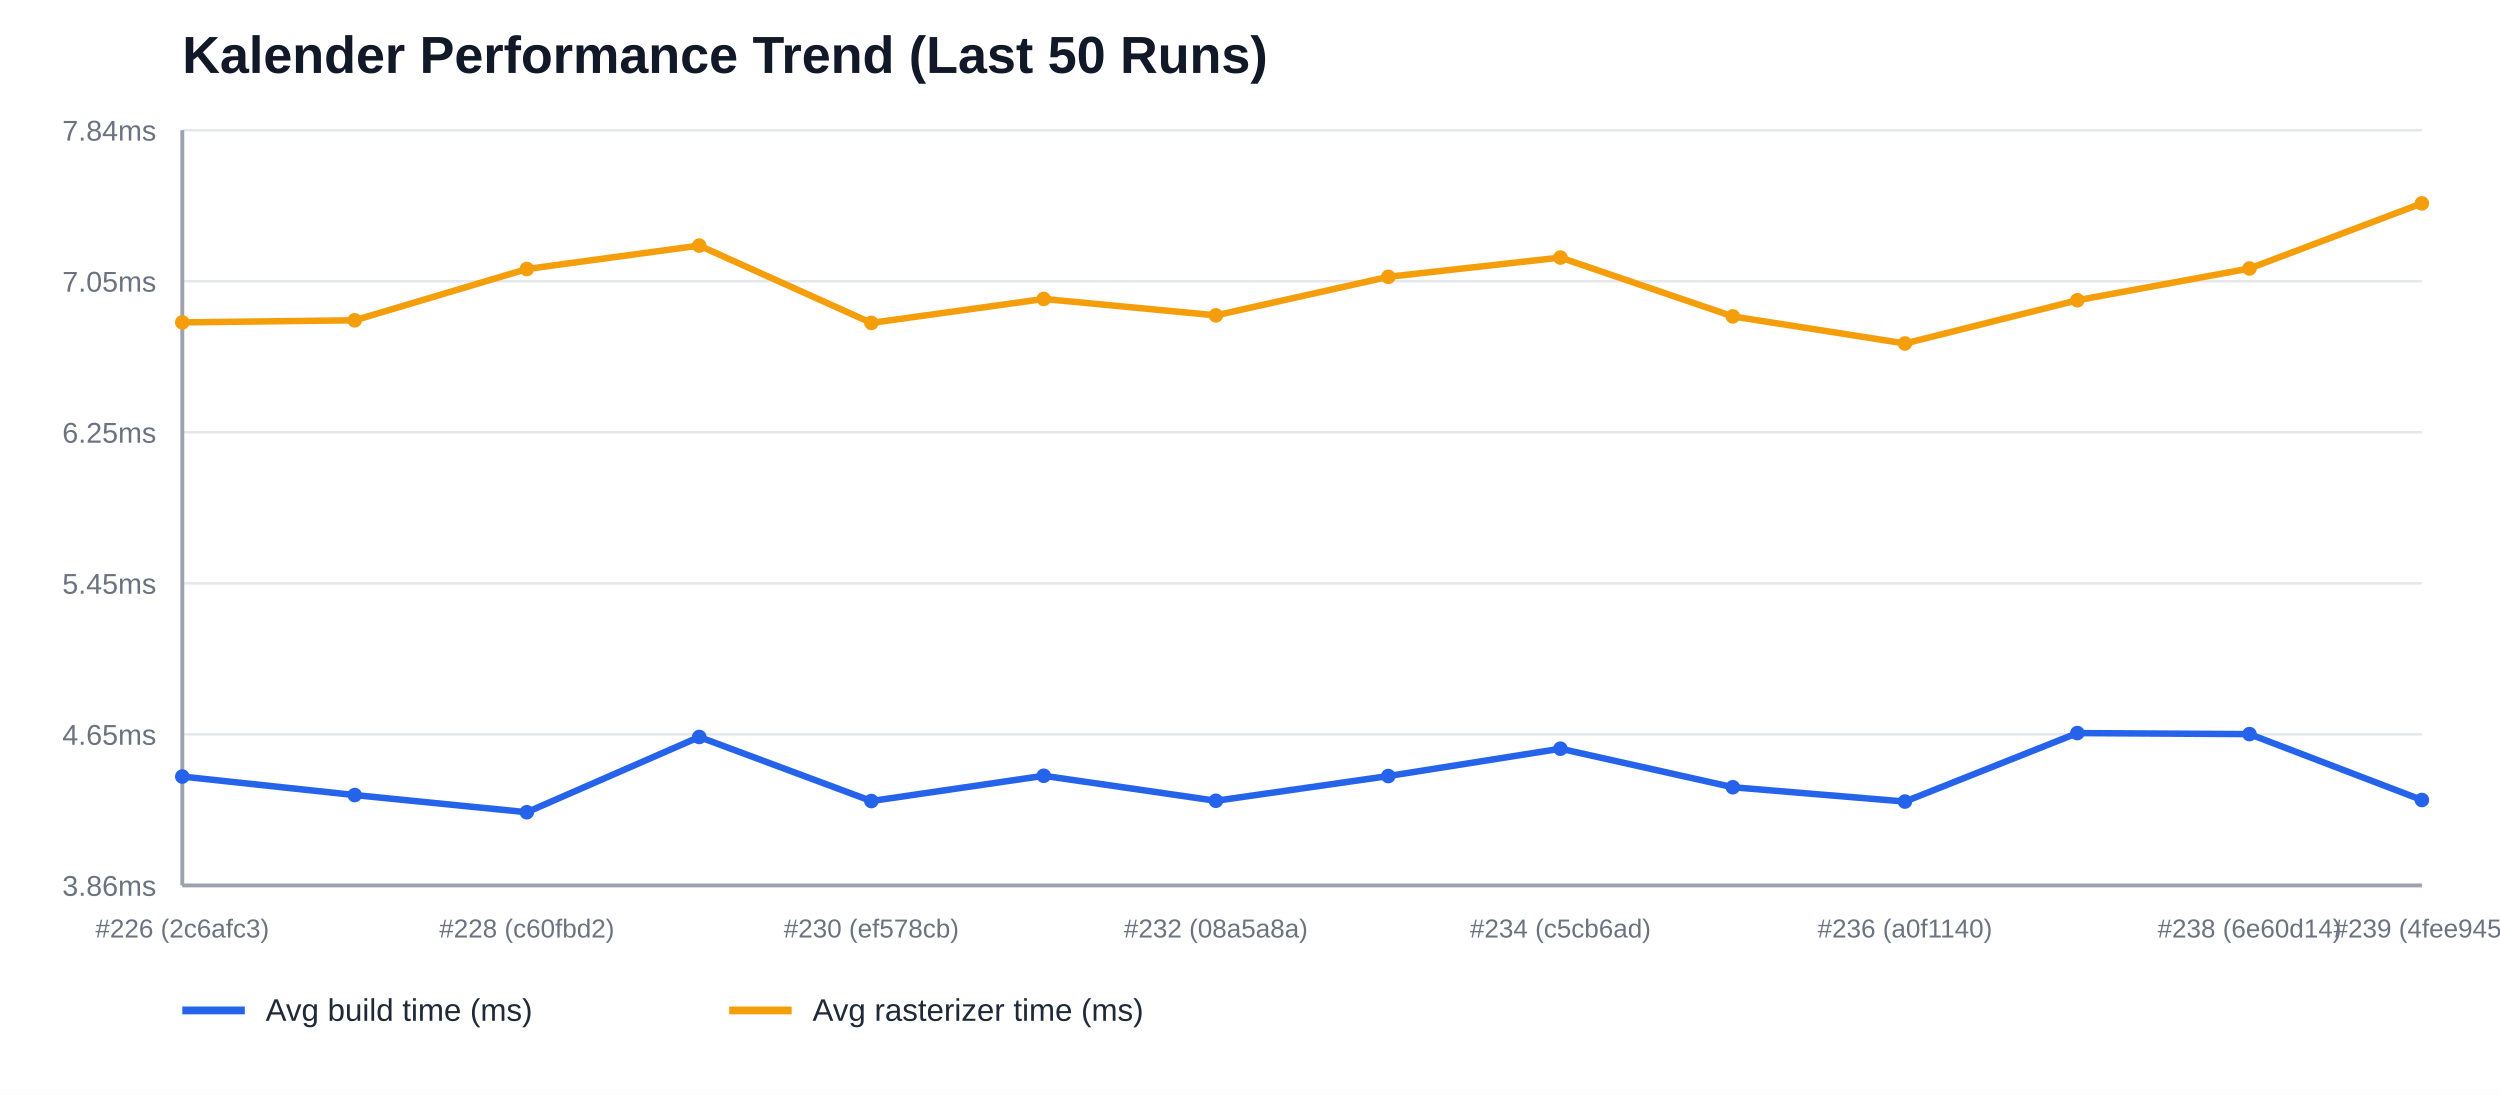
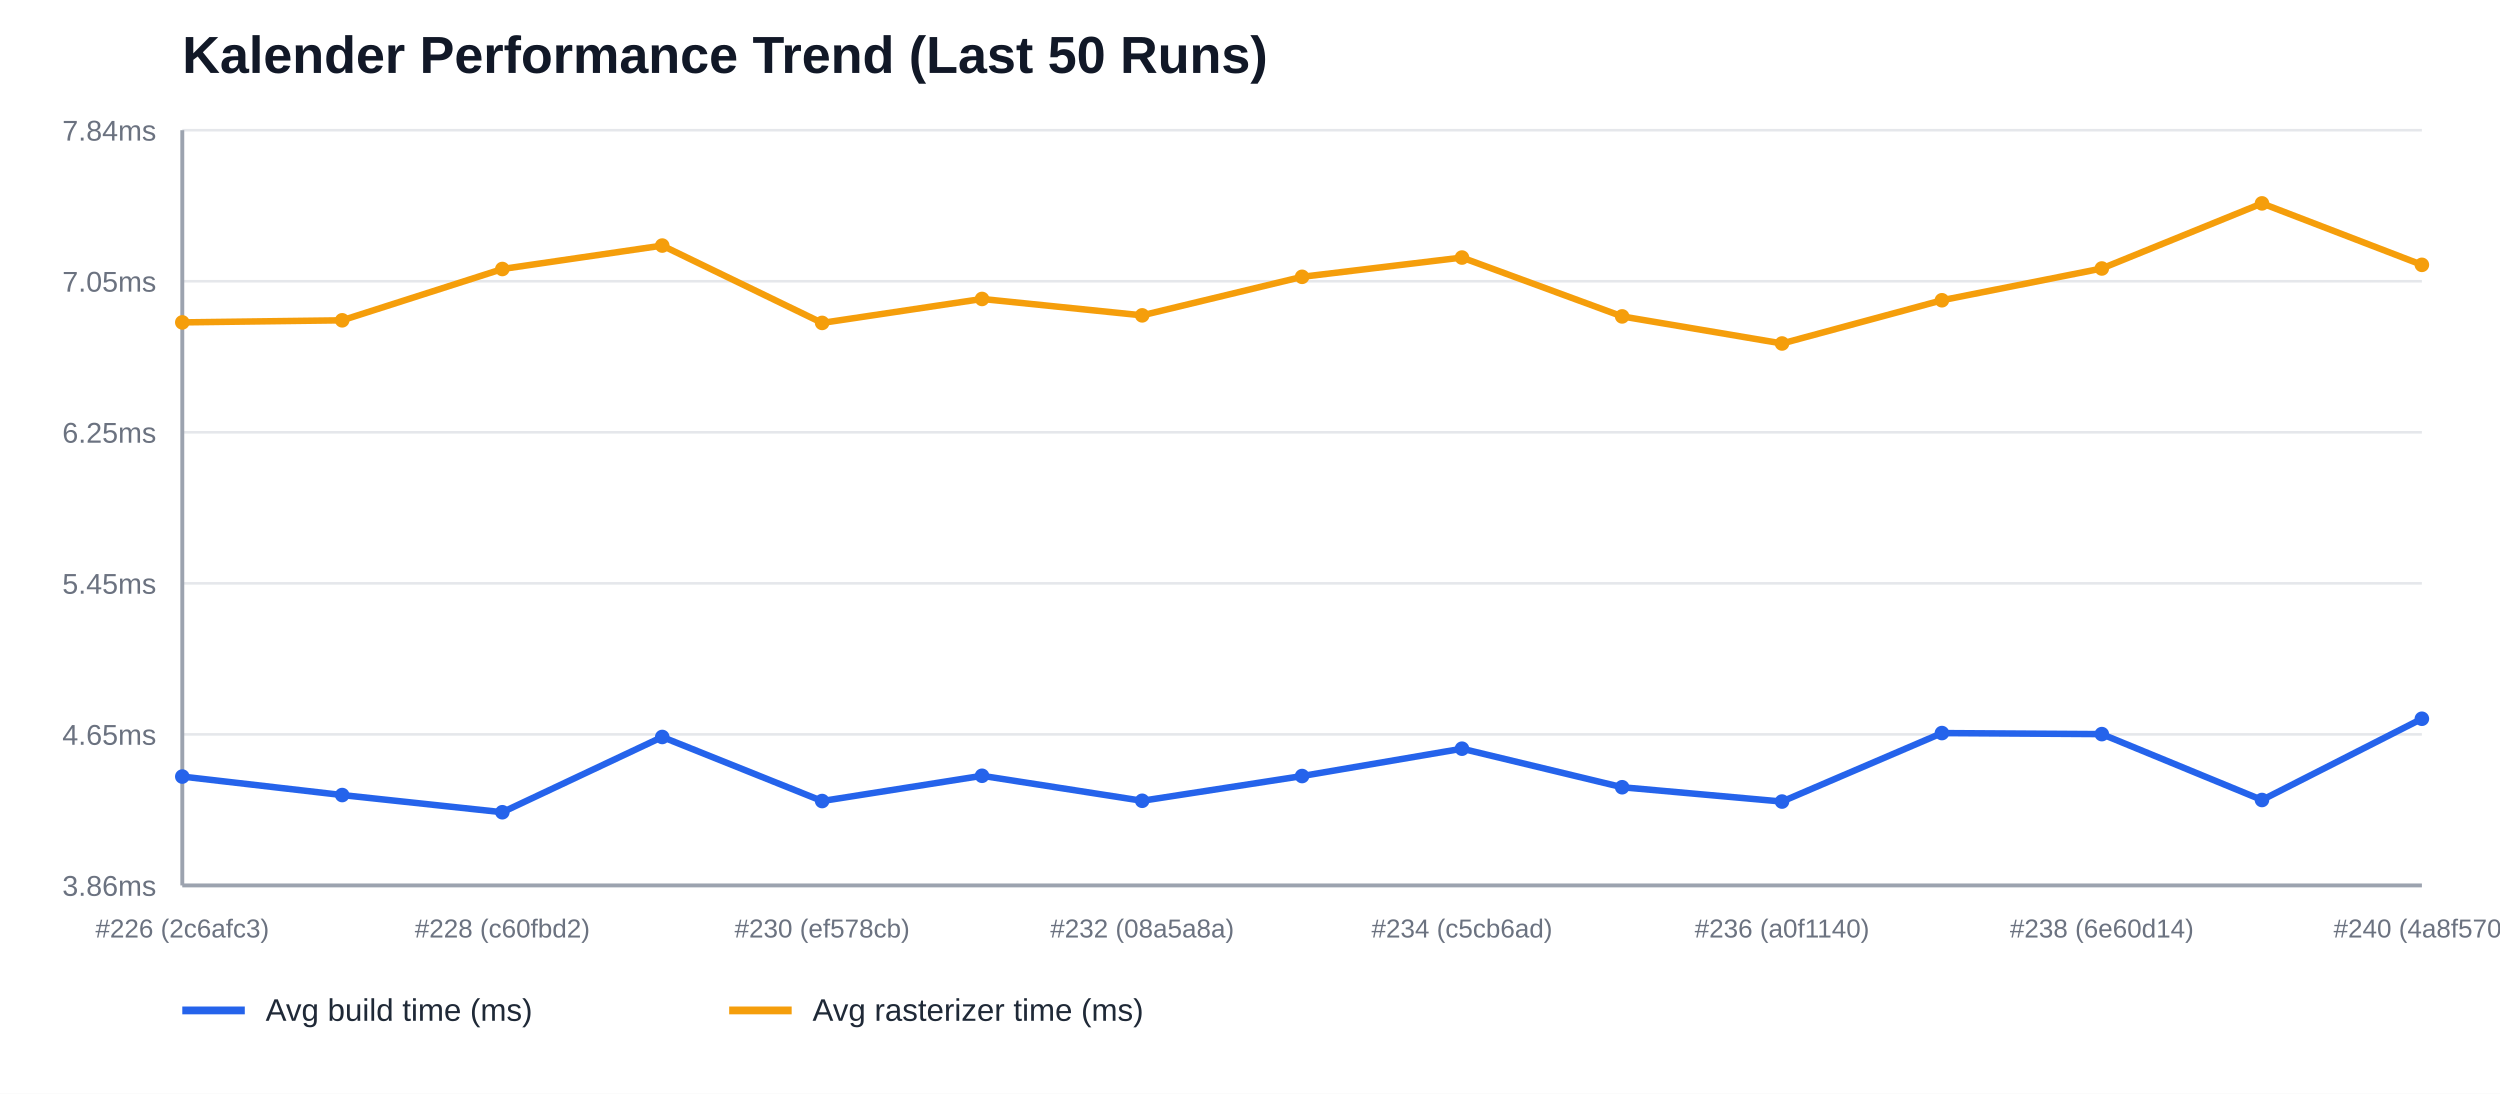
<svg xmlns="http://www.w3.org/2000/svg" width="960" height="420" viewBox="0 0 960 420">
  <rect width="100%" height="100%" fill="#ffffff" />
  <text x="70" y="28" font-family="Arial, sans-serif" font-size="20" font-weight="600" fill="#111827">Kalender Performance Trend (Last 50 Runs)</text>
  <line x1="70" y1="340.0" x2="930" y2="340.0" stroke="#e5e7eb" stroke-width="1" />
  <text x="60" y="344.0" text-anchor="end" font-family="Arial, sans-serif" font-size="11" fill="#6b7280">3.86ms</text>
  <line x1="70" y1="282.0" x2="930" y2="282.0" stroke="#e5e7eb" stroke-width="1" />
  <text x="60" y="286.0" text-anchor="end" font-family="Arial, sans-serif" font-size="11" fill="#6b7280">4.65ms</text>
  <line x1="70" y1="224.0" x2="930" y2="224.0" stroke="#e5e7eb" stroke-width="1" />
  <text x="60" y="228.0" text-anchor="end" font-family="Arial, sans-serif" font-size="11" fill="#6b7280">5.45ms</text>
  <line x1="70" y1="166.0" x2="930" y2="166.0" stroke="#e5e7eb" stroke-width="1" />
  <text x="60" y="170.0" text-anchor="end" font-family="Arial, sans-serif" font-size="11" fill="#6b7280">6.25ms</text>
  <line x1="70" y1="108.0" x2="930" y2="108.0" stroke="#e5e7eb" stroke-width="1" />
  <text x="60" y="112.0" text-anchor="end" font-family="Arial, sans-serif" font-size="11" fill="#6b7280">7.05ms</text>
  <line x1="70" y1="50.0" x2="930" y2="50.0" stroke="#e5e7eb" stroke-width="1" />
  <text x="60" y="54.0" text-anchor="end" font-family="Arial, sans-serif" font-size="11" fill="#6b7280">7.84ms</text>
  <line x1="70" y1="340" x2="930" y2="340" stroke="#9ca3af" stroke-width="1.5" />
  <line x1="70" y1="50" x2="70" y2="340" stroke="#9ca3af" stroke-width="1.5" />
-   <polyline points="70.0,298.2 136.2,305.3 202.3,311.9 268.5,283.0 334.6,307.6 400.8,297.9 466.9,307.5 533.1,298.0 599.2,287.5 665.4,302.3 731.5,307.8 797.7,281.5 863.8,281.9 930.0,307.2" fill="none" stroke="#2563eb" stroke-width="2.5" stroke-linecap="round" stroke-linejoin="round" />
+   <polyline points="70.0,298.2 131.4,305.3 192.9,311.9 254.3,283.0 315.7,307.6 377.1,297.9 438.6,307.5 500.0,298.0 561.4,287.5 622.9,302.3 684.3,307.8 745.7,281.5 807.1,281.9 868.6,307.2 930.0,276.0" fill="none" stroke="#2563eb" stroke-width="2.5" stroke-linecap="round" stroke-linejoin="round" />
  <circle cx="70.0" cy="298.2" r="2.8" fill="#2563eb" />
-   <circle cx="136.2" cy="305.3" r="2.8" fill="#2563eb" />
-   <circle cx="202.3" cy="311.9" r="2.8" fill="#2563eb" />
-   <circle cx="268.5" cy="283.0" r="2.8" fill="#2563eb" />
-   <circle cx="334.6" cy="307.6" r="2.8" fill="#2563eb" />
-   <circle cx="400.8" cy="297.9" r="2.8" fill="#2563eb" />
-   <circle cx="466.9" cy="307.5" r="2.8" fill="#2563eb" />
-   <circle cx="533.1" cy="298.0" r="2.8" fill="#2563eb" />
-   <circle cx="599.2" cy="287.5" r="2.8" fill="#2563eb" />
-   <circle cx="665.4" cy="302.3" r="2.8" fill="#2563eb" />
-   <circle cx="731.5" cy="307.8" r="2.8" fill="#2563eb" />
-   <circle cx="797.7" cy="281.5" r="2.8" fill="#2563eb" />
-   <circle cx="863.8" cy="281.9" r="2.8" fill="#2563eb" />
-   <circle cx="930.0" cy="307.2" r="2.8" fill="#2563eb" />
-   <polyline points="70.0,123.8 136.2,123.0 202.3,103.3 268.5,94.3 334.6,124.0 400.8,114.8 466.9,121.1 533.1,106.3 599.2,98.9 665.4,121.5 731.5,131.9 797.7,115.3 863.8,103.1 930.0,78.1" fill="none" stroke="#f59e0b" stroke-width="2.5" stroke-linecap="round" stroke-linejoin="round" />
+   <circle cx="131.4" cy="305.3" r="2.8" fill="#2563eb" />
+   <circle cx="192.9" cy="311.9" r="2.8" fill="#2563eb" />
+   <circle cx="254.3" cy="283.0" r="2.8" fill="#2563eb" />
+   <circle cx="315.7" cy="307.6" r="2.8" fill="#2563eb" />
+   <circle cx="377.1" cy="297.9" r="2.8" fill="#2563eb" />
+   <circle cx="438.6" cy="307.5" r="2.8" fill="#2563eb" />
+   <circle cx="500.0" cy="298.0" r="2.8" fill="#2563eb" />
+   <circle cx="561.4" cy="287.5" r="2.8" fill="#2563eb" />
+   <circle cx="622.9" cy="302.3" r="2.8" fill="#2563eb" />
+   <circle cx="684.3" cy="307.8" r="2.8" fill="#2563eb" />
+   <circle cx="745.7" cy="281.5" r="2.8" fill="#2563eb" />
+   <circle cx="807.1" cy="281.9" r="2.8" fill="#2563eb" />
+   <circle cx="868.6" cy="307.2" r="2.8" fill="#2563eb" />
+   <circle cx="930.0" cy="276.0" r="2.8" fill="#2563eb" />
+   <polyline points="70.0,123.8 131.4,123.0 192.9,103.3 254.3,94.3 315.7,124.0 377.1,114.8 438.6,121.1 500.0,106.3 561.4,98.9 622.9,121.5 684.3,131.9 745.7,115.3 807.1,103.1 868.6,78.1 930.0,101.7" fill="none" stroke="#f59e0b" stroke-width="2.5" stroke-linecap="round" stroke-linejoin="round" />
  <circle cx="70.0" cy="123.8" r="2.8" fill="#f59e0b" />
-   <circle cx="136.2" cy="123.0" r="2.8" fill="#f59e0b" />
-   <circle cx="202.3" cy="103.3" r="2.8" fill="#f59e0b" />
-   <circle cx="268.5" cy="94.3" r="2.8" fill="#f59e0b" />
-   <circle cx="334.6" cy="124.0" r="2.8" fill="#f59e0b" />
-   <circle cx="400.8" cy="114.8" r="2.8" fill="#f59e0b" />
-   <circle cx="466.9" cy="121.1" r="2.8" fill="#f59e0b" />
-   <circle cx="533.1" cy="106.3" r="2.8" fill="#f59e0b" />
-   <circle cx="599.2" cy="98.9" r="2.8" fill="#f59e0b" />
-   <circle cx="665.4" cy="121.5" r="2.8" fill="#f59e0b" />
-   <circle cx="731.5" cy="131.9" r="2.8" fill="#f59e0b" />
-   <circle cx="797.7" cy="115.3" r="2.8" fill="#f59e0b" />
-   <circle cx="863.8" cy="103.1" r="2.8" fill="#f59e0b" />
-   <circle cx="930.0" cy="78.1" r="2.8" fill="#f59e0b" />
+   <circle cx="131.4" cy="123.0" r="2.8" fill="#f59e0b" />
+   <circle cx="192.9" cy="103.3" r="2.8" fill="#f59e0b" />
+   <circle cx="254.3" cy="94.3" r="2.8" fill="#f59e0b" />
+   <circle cx="315.7" cy="124.0" r="2.8" fill="#f59e0b" />
+   <circle cx="377.1" cy="114.8" r="2.8" fill="#f59e0b" />
+   <circle cx="438.6" cy="121.1" r="2.8" fill="#f59e0b" />
+   <circle cx="500.0" cy="106.3" r="2.8" fill="#f59e0b" />
+   <circle cx="561.4" cy="98.9" r="2.8" fill="#f59e0b" />
+   <circle cx="622.9" cy="121.5" r="2.8" fill="#f59e0b" />
+   <circle cx="684.3" cy="131.9" r="2.8" fill="#f59e0b" />
+   <circle cx="745.7" cy="115.3" r="2.8" fill="#f59e0b" />
+   <circle cx="807.1" cy="103.1" r="2.8" fill="#f59e0b" />
+   <circle cx="868.6" cy="78.1" r="2.8" fill="#f59e0b" />
+   <circle cx="930.0" cy="101.7" r="2.8" fill="#f59e0b" />
  <text x="70.0" y="360" text-anchor="middle" font-family="Arial, sans-serif" font-size="10" fill="#6b7280">#226 (2c6afc3)</text>
-   <text x="202.3" y="360" text-anchor="middle" font-family="Arial, sans-serif" font-size="10" fill="#6b7280">#228 (c60fbd2)</text>
-   <text x="334.6" y="360" text-anchor="middle" font-family="Arial, sans-serif" font-size="10" fill="#6b7280">#230 (ef578cb)</text>
-   <text x="466.9" y="360" text-anchor="middle" font-family="Arial, sans-serif" font-size="10" fill="#6b7280">#232 (08a5a8a)</text>
-   <text x="599.2" y="360" text-anchor="middle" font-family="Arial, sans-serif" font-size="10" fill="#6b7280">#234 (c5cb6ad)</text>
-   <text x="731.5" y="360" text-anchor="middle" font-family="Arial, sans-serif" font-size="10" fill="#6b7280">#236 (a0f1140)</text>
-   <text x="863.8" y="360" text-anchor="middle" font-family="Arial, sans-serif" font-size="10" fill="#6b7280">#238 (6e60d14)</text>
-   <text x="930.0" y="360" text-anchor="middle" font-family="Arial, sans-serif" font-size="10" fill="#6b7280">#239 (4fee945)</text>
+   <text x="192.9" y="360" text-anchor="middle" font-family="Arial, sans-serif" font-size="10" fill="#6b7280">#228 (c60fbd2)</text>
+   <text x="315.7" y="360" text-anchor="middle" font-family="Arial, sans-serif" font-size="10" fill="#6b7280">#230 (ef578cb)</text>
+   <text x="438.6" y="360" text-anchor="middle" font-family="Arial, sans-serif" font-size="10" fill="#6b7280">#232 (08a5a8a)</text>
+   <text x="561.4" y="360" text-anchor="middle" font-family="Arial, sans-serif" font-size="10" fill="#6b7280">#234 (c5cb6ad)</text>
+   <text x="684.3" y="360" text-anchor="middle" font-family="Arial, sans-serif" font-size="10" fill="#6b7280">#236 (a0f1140)</text>
+   <text x="807.1" y="360" text-anchor="middle" font-family="Arial, sans-serif" font-size="10" fill="#6b7280">#238 (6e60d14)</text>
+   <text x="930.0" y="360" text-anchor="middle" font-family="Arial, sans-serif" font-size="10" fill="#6b7280">#240 (4a8f570)</text>
  <line x1="70" y1="388" x2="94" y2="388" stroke="#2563eb" stroke-width="3" />
  <text x="102" y="392" font-family="Arial, sans-serif" font-size="12" fill="#1f2937">Avg build time (ms)</text>
  <line x1="280" y1="388" x2="304" y2="388" stroke="#f59e0b" stroke-width="3" />
  <text x="312" y="392" font-family="Arial, sans-serif" font-size="12" fill="#1f2937">Avg rasterizer time (ms)</text>
</svg>
